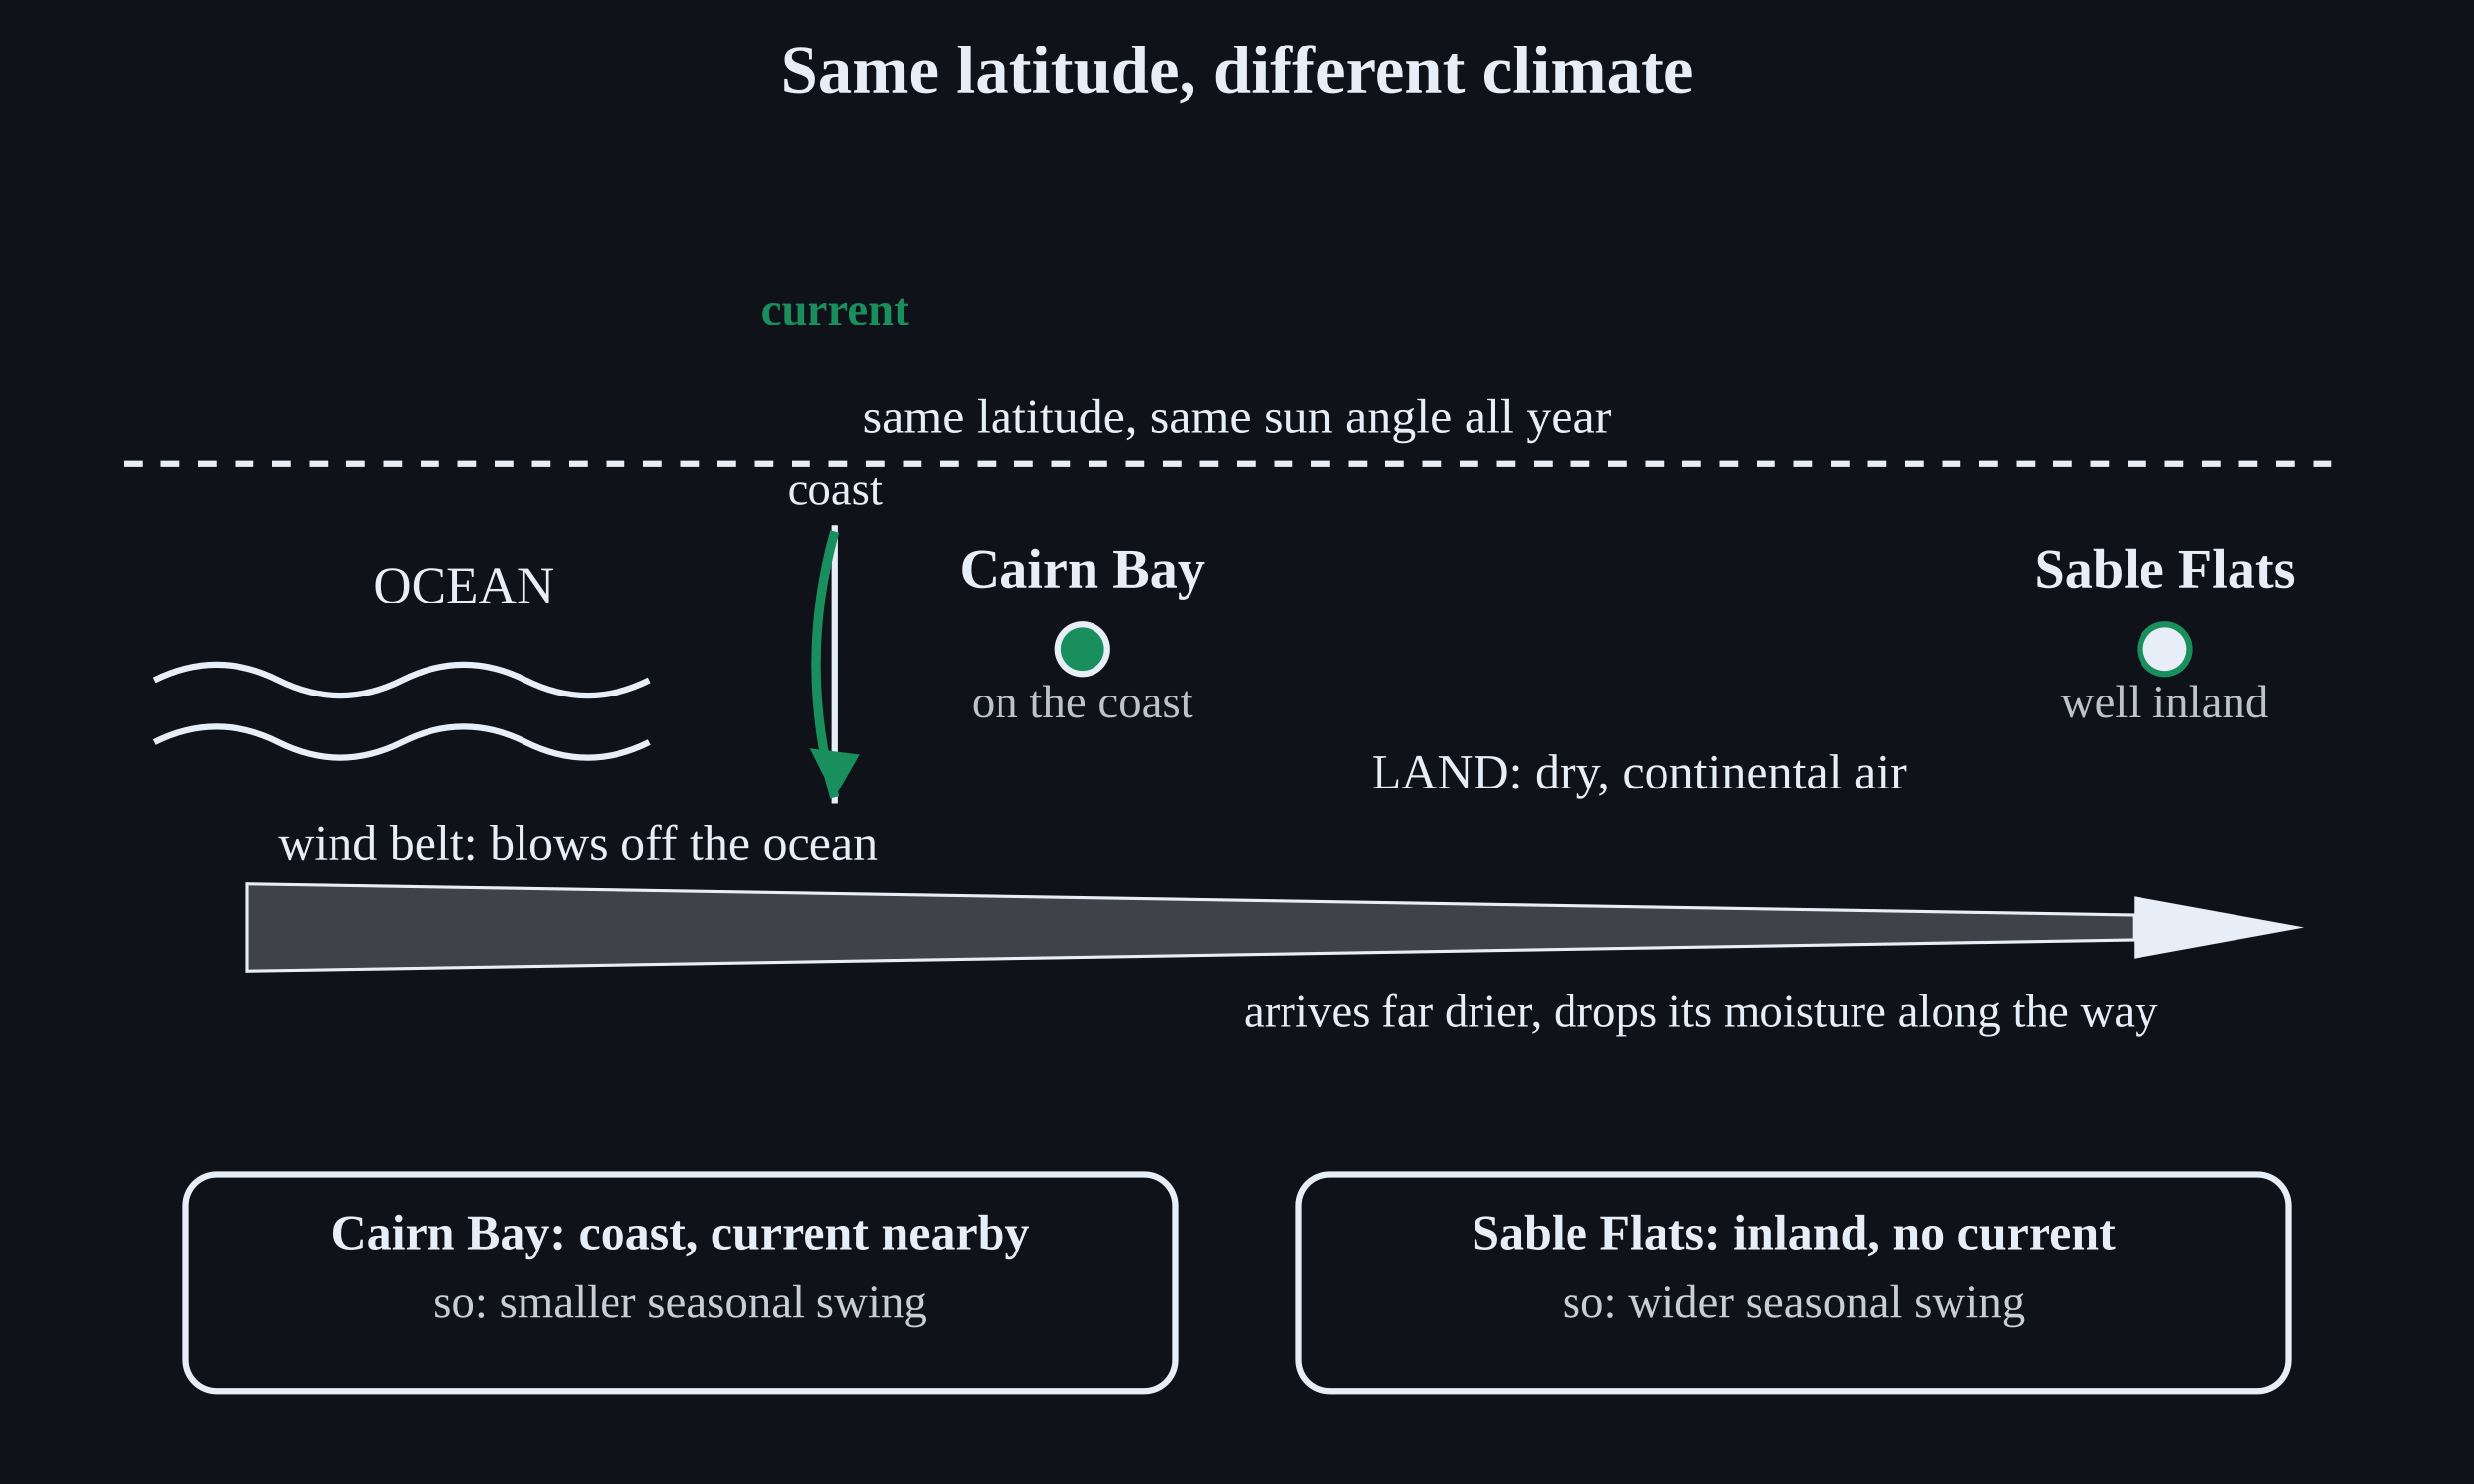
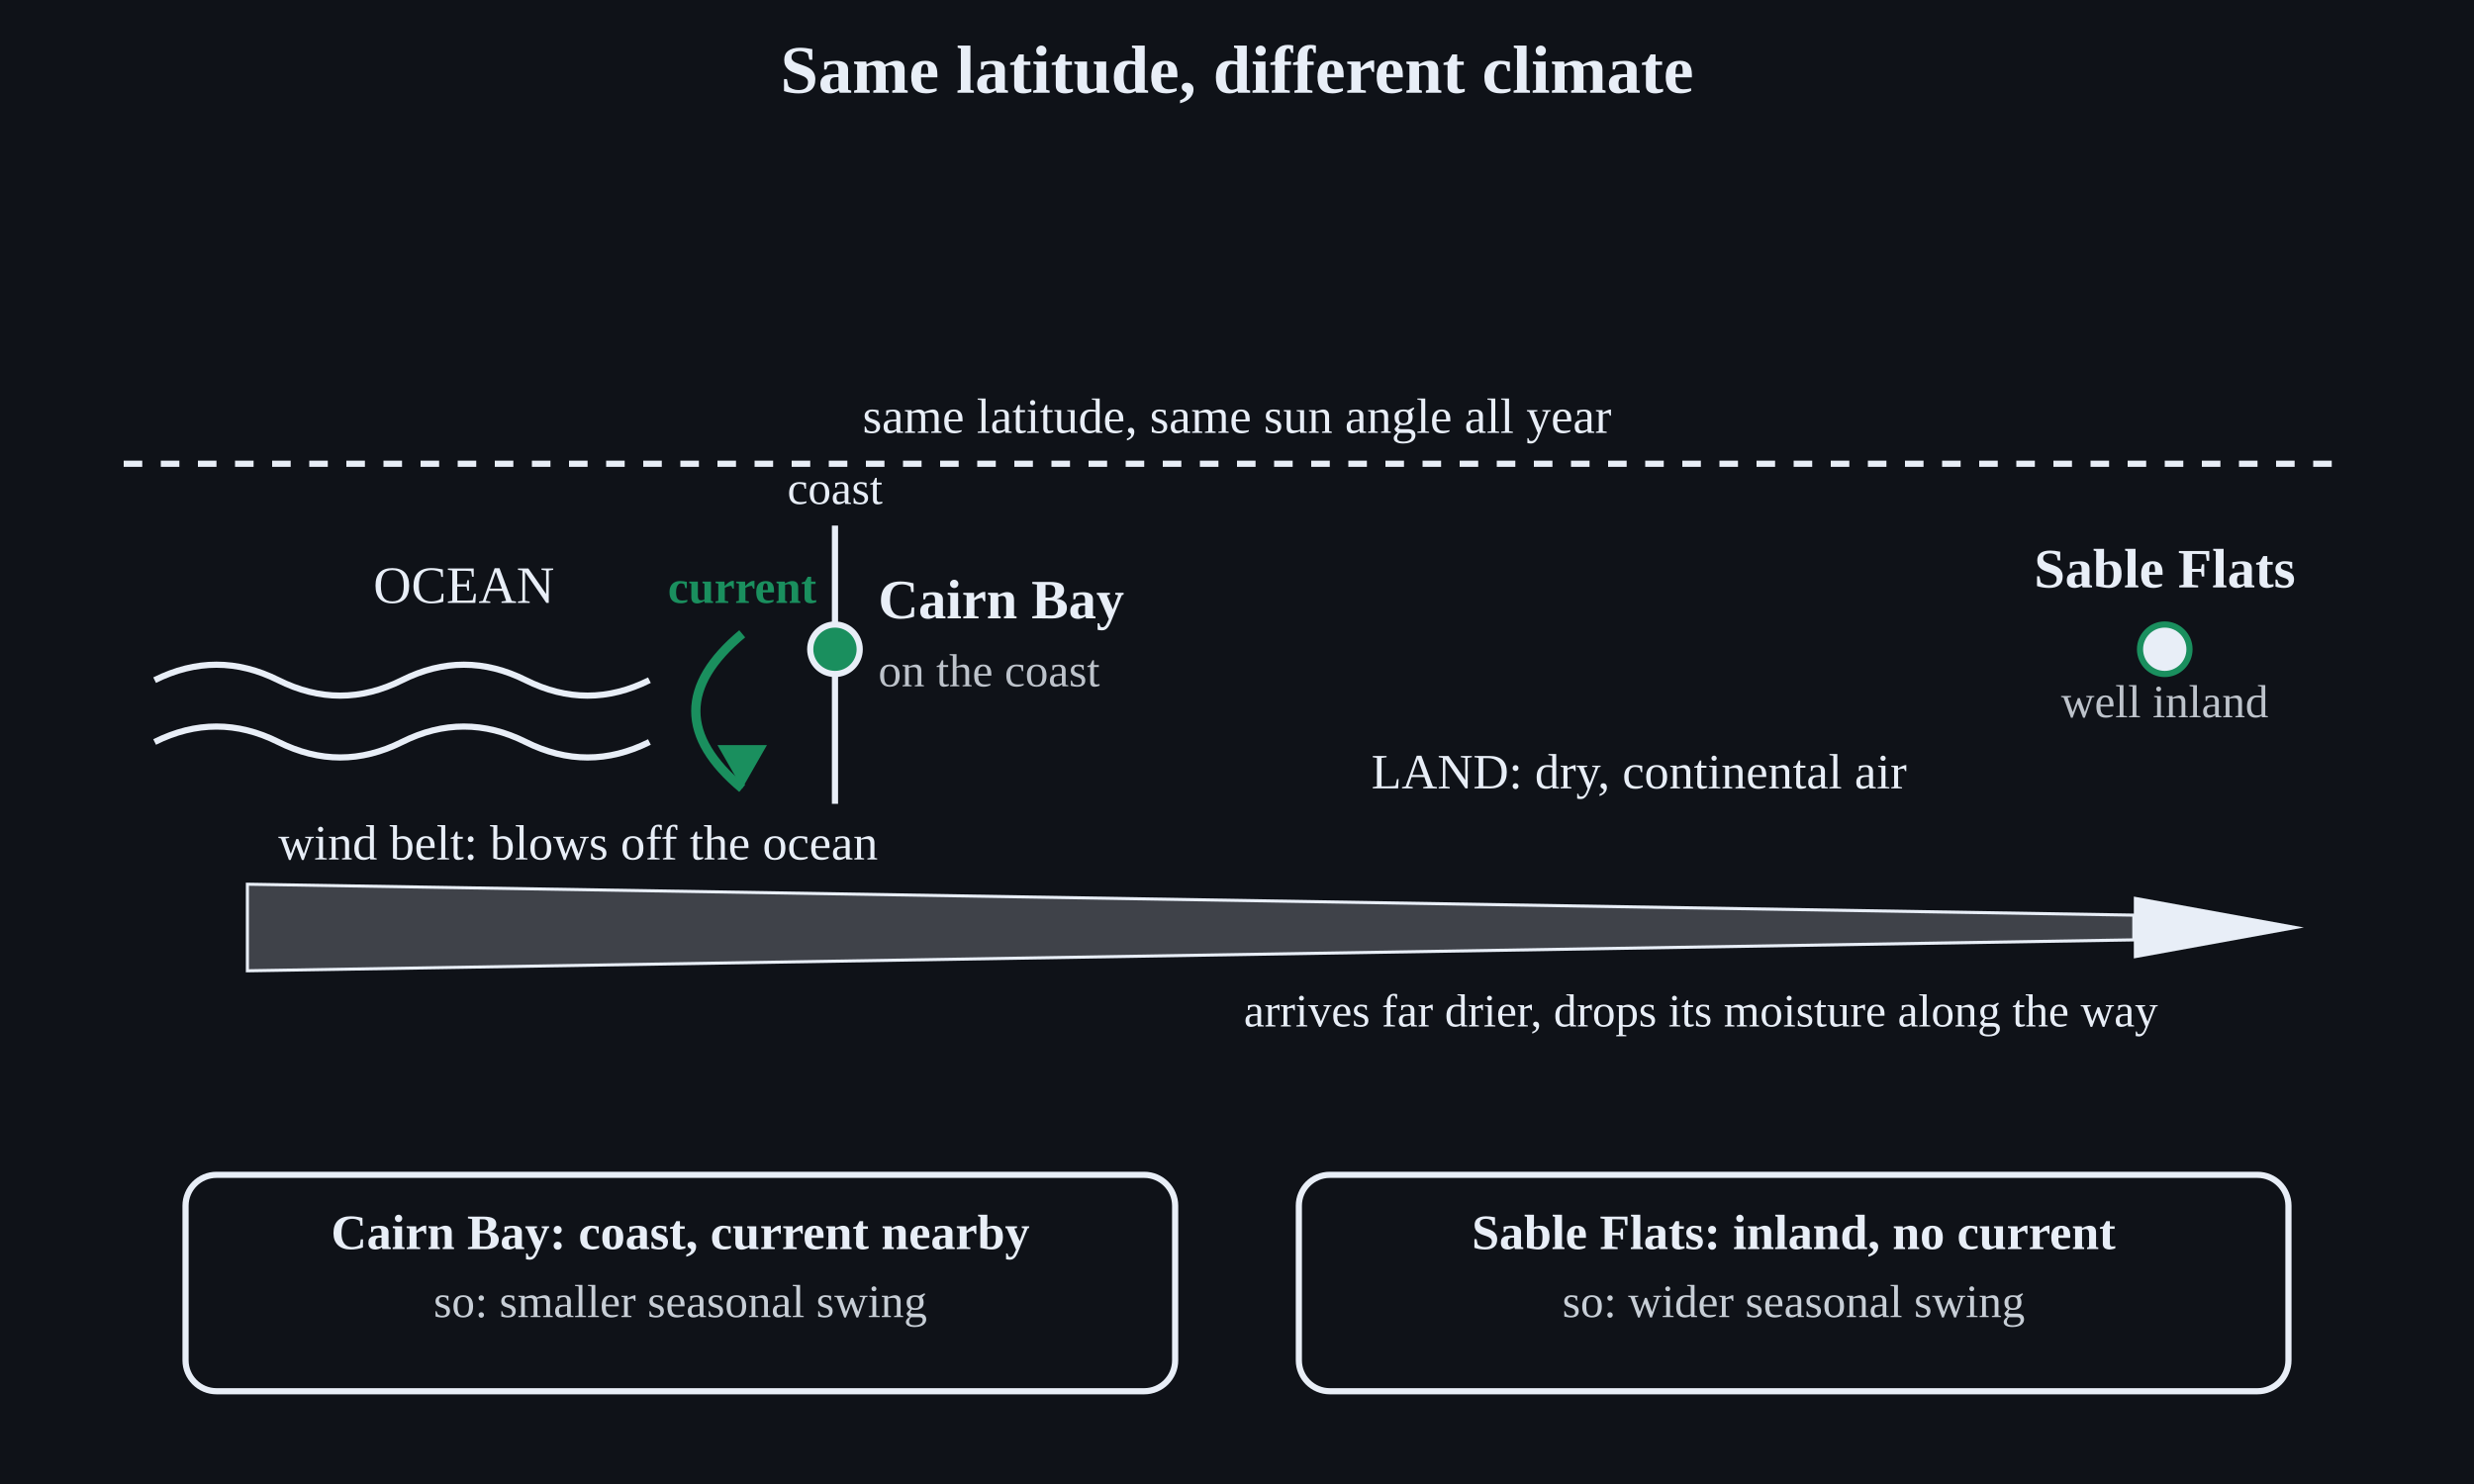
<svg xmlns="http://www.w3.org/2000/svg" width="800" height="480" viewBox="0 0 800 480" role="img">
  <rect x="0" y="0" width="800" height="480" fill="#0f1218" />
  <text x="400" y="30" font-size="22" fill="#e8eef7" text-anchor="middle" font-weight="700">Same latitude, different climate</text>
  <line x1="40" y1="150" x2="760" y2="150" stroke="#e8eef7" stroke-width="2" stroke-dasharray="6 6" />
  <text x="400" y="140" font-size="16" fill="#e8eef7" text-anchor="middle">same latitude, same sun angle all year</text>
  <path d="M50,220 q20,-10 40,0 q20,10 40,0 q20,-10 40,0 q20,10 40,0" fill="none" stroke="#e8eef7" stroke-width="2" fill-opacity="0.6" />
  <path d="M50,240 q20,-10 40,0 q20,10 40,0 q20,-10 40,0 q20,10 40,0" fill="none" stroke="#e8eef7" stroke-width="2" fill-opacity="0.6" />
  <text x="150" y="195" font-size="17" fill="#e8eef7" text-anchor="middle">OCEAN</text>
  <line x1="270" y1="170" x2="270" y2="260" stroke="#e8eef7" stroke-width="2" />
  <text x="270" y="163" font-size="15" fill="#e8eef7" text-anchor="middle">coast</text>
  <text x="530" y="255" font-size="16" fill="#e8eef7" text-anchor="middle">LAND: dry, continental air</text>
-   <circle cx="350" cy="210" r="8" fill="#1a8f5e" stroke="#e8eef7" stroke-width="2" />
-   <text x="350" y="190" font-size="18" fill="#e8eef7" text-anchor="middle" font-weight="700">Cairn Bay</text>
-   <text x="350" y="232" font-size="15" fill="#e8eef7" fill-opacity="0.8" text-anchor="middle">on the coast</text>
+   <circle cx="270" cy="210" r="8" fill="#1a8f5e" stroke="#e8eef7" stroke-width="2" />
+   <text x="284" y="200" font-size="18" fill="#e8eef7" text-anchor="start" font-weight="700">Cairn Bay</text>
+   <text x="284" y="222" font-size="15" fill="#e8eef7" fill-opacity="0.8" text-anchor="start">on the coast</text>
  <circle cx="700" cy="210" r="8" fill="#e8eef7" stroke="#1a8f5e" stroke-width="2" />
  <text x="700" y="190" font-size="18" fill="#e8eef7" text-anchor="middle" font-weight="700">Sable Flats</text>
  <text x="700" y="232" font-size="15" fill="#e8eef7" fill-opacity="0.8" text-anchor="middle">well inland</text>
-   <path d="M270,172 Q258,215 270,258" fill="none" stroke="#1a8f5e" stroke-width="3" />
-   <polygon points="270,258 262,242 278,244" fill="#1a8f5e" />
-   <text x="270" y="105" font-size="15" fill="#1a8f5e" font-weight="700" text-anchor="middle">current</text>
+   <path d="M240,205 Q210,230 240,255" fill="none" stroke="#1a8f5e" stroke-width="3" />
+   <polygon points="240,255 232,241 248,241" fill="#1a8f5e" />
+   <text x="240" y="195" font-size="15" fill="#1a8f5e" font-weight="700" text-anchor="middle">current</text>
  <polygon points="80,286 80,314 690,304 690,296" fill="rgba(232,238,247,0.22)" stroke="#e8eef7" stroke-width="1" />
  <polygon points="690,290 690,310 745,300" fill="#e8eef7" />
  <text x="90" y="278" font-size="16" fill="#e8eef7">wind belt: blows off the ocean</text>
  <text x="550" y="332" font-size="15" fill="#e8eef7" text-anchor="middle">arrives far drier, drops its moisture along the way</text>
  <rect x="60" y="380" width="320" height="70" rx="10" fill="none" stroke="#e8eef7" stroke-width="2" />
  <text x="220" y="404" font-size="16" fill="#e8eef7" text-anchor="middle" font-weight="700">Cairn Bay: coast, current nearby</text>
  <text x="220" y="426" font-size="15" fill="#e8eef7" fill-opacity="0.85" text-anchor="middle">so: smaller seasonal swing</text>
  <rect x="420" y="380" width="320" height="70" rx="10" fill="none" stroke="#e8eef7" stroke-width="2" />
  <text x="580" y="404" font-size="16" fill="#e8eef7" text-anchor="middle" font-weight="700">Sable Flats: inland, no current</text>
  <text x="580" y="426" font-size="15" fill="#e8eef7" fill-opacity="0.85" text-anchor="middle">so: wider seasonal swing</text>
</svg>
